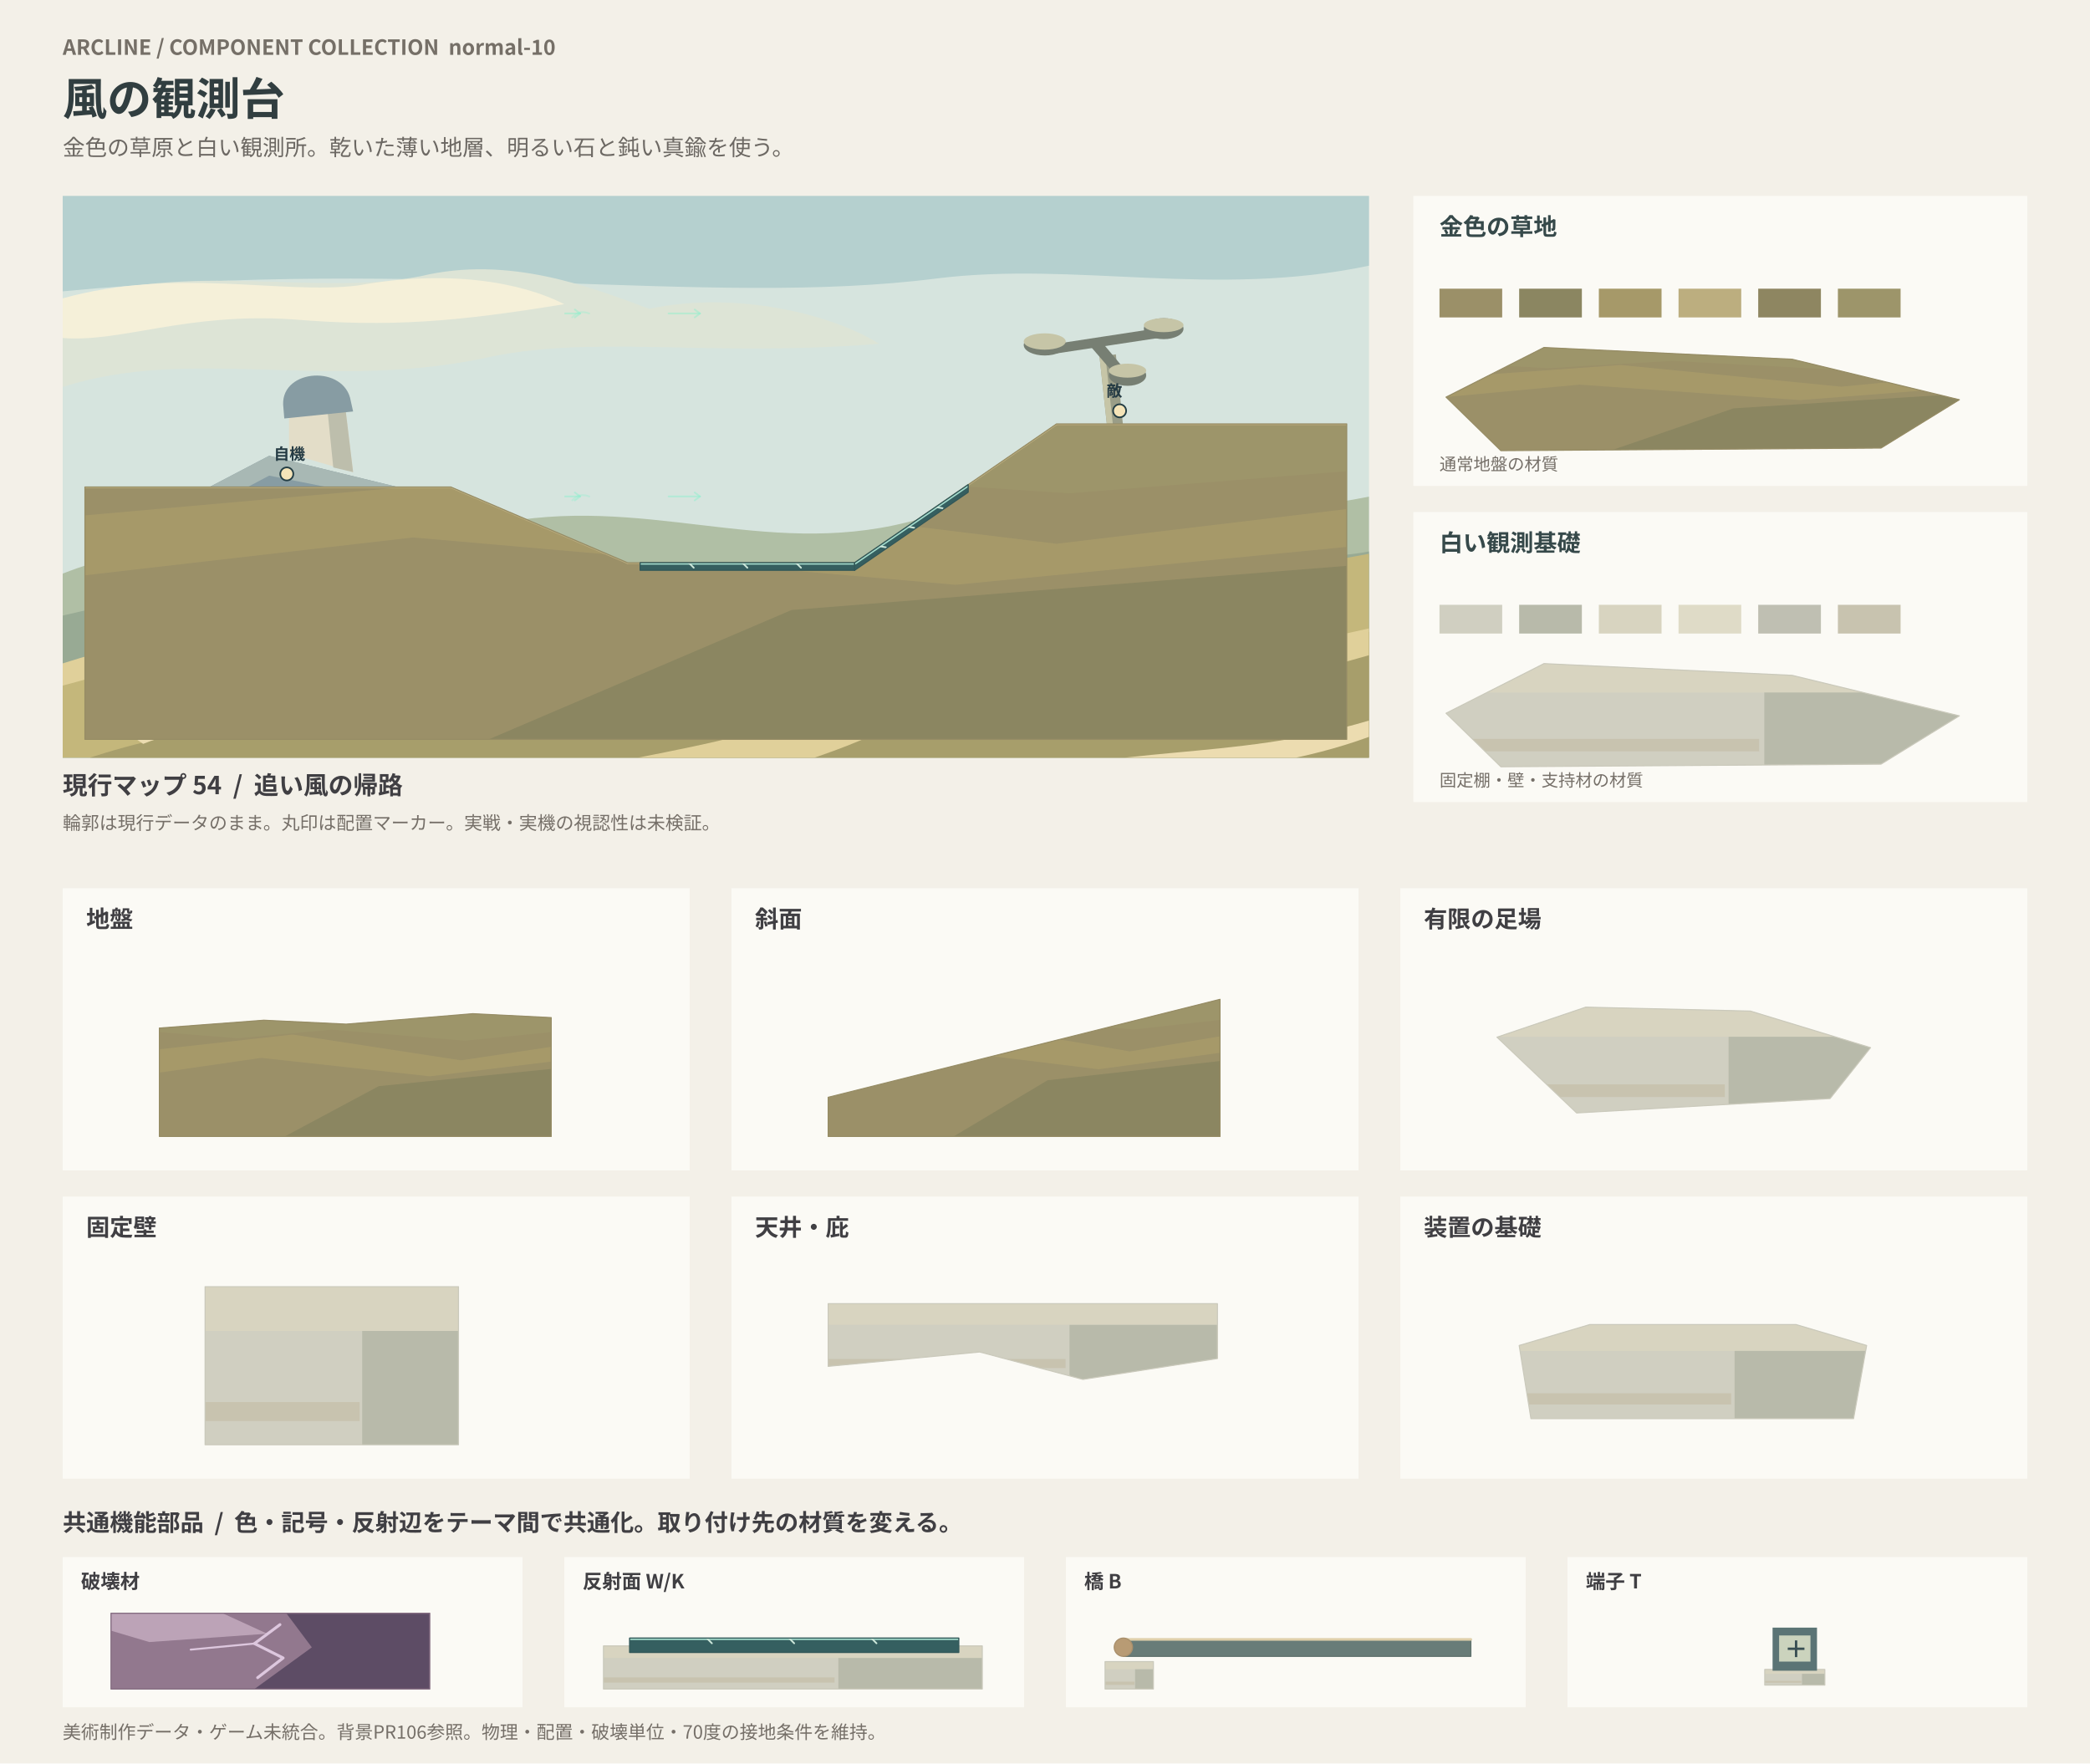
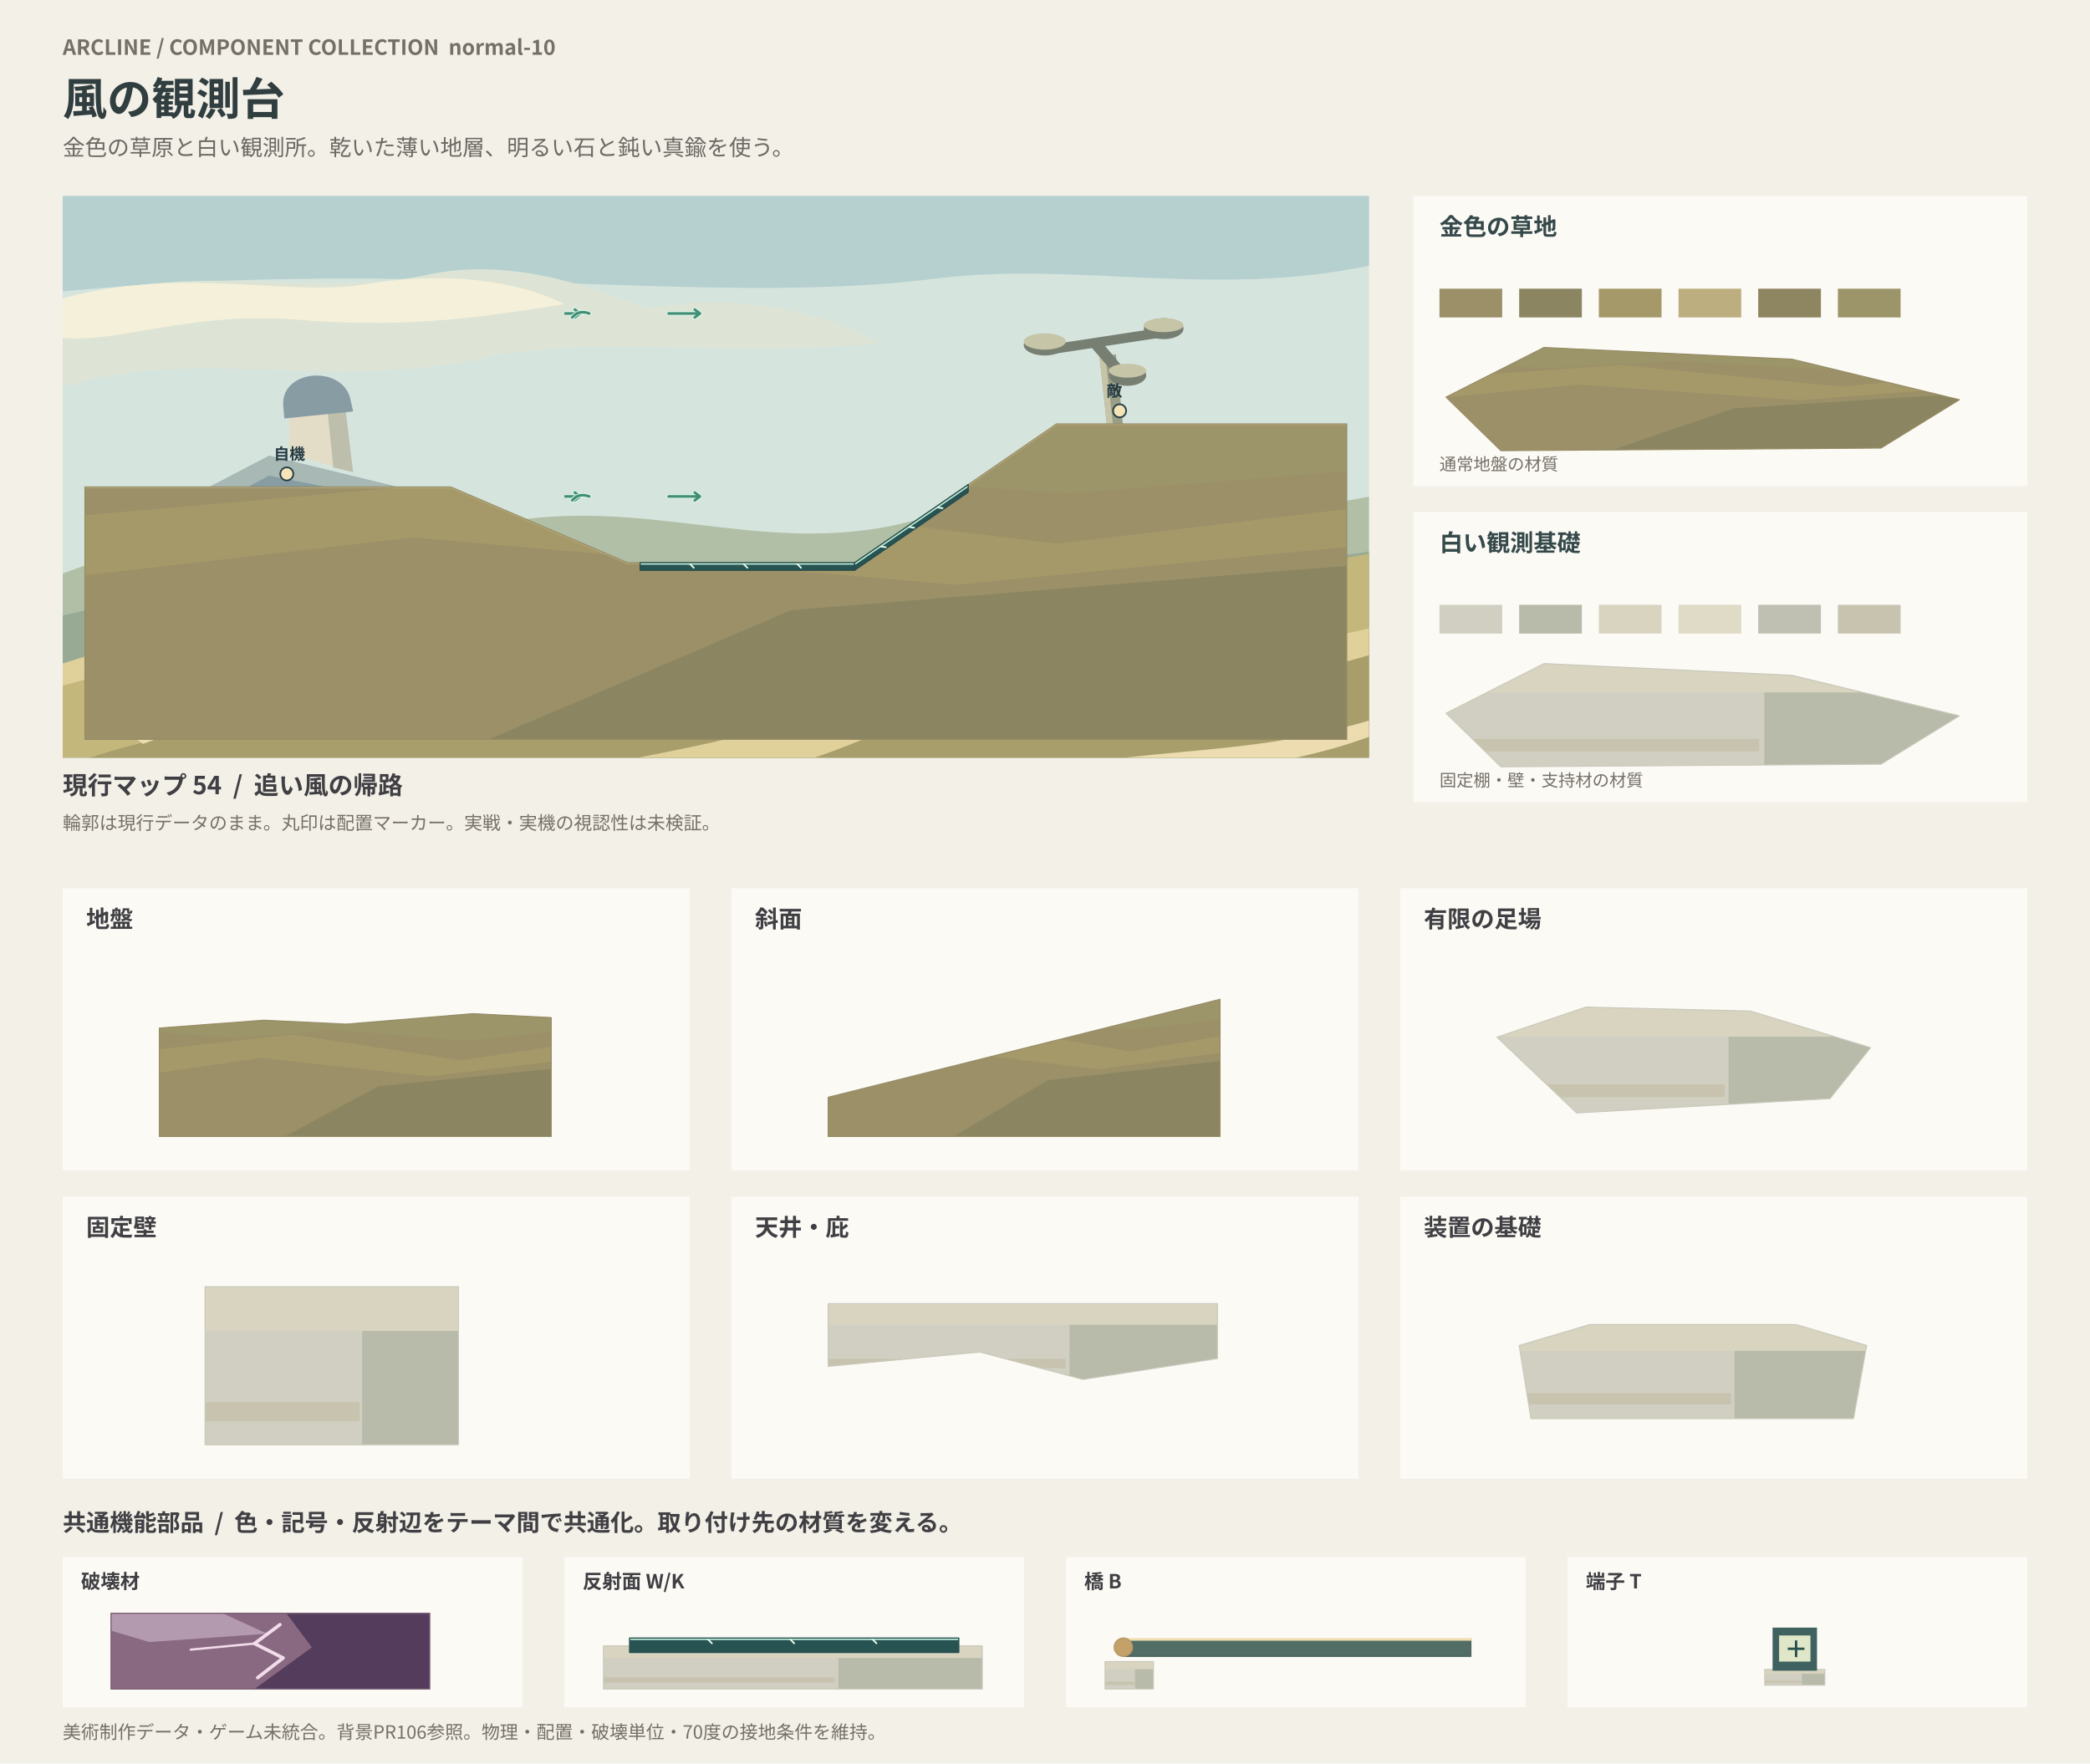
<svg xmlns="http://www.w3.org/2000/svg" width="1600" height="1350" viewBox="0 0 1600 1350">
  <defs>
    <clipPath id="normal_10_clip_1">
      <path d="M0 0 L1000 0 L1000 430 L0 430 Z" />
    </clipPath>
    <clipPath id="normal_10_clip_2">
      <path d="M0 360 L290 360 L430 420 L610 420 L770 310 L1000 310 L1000 560 L0 560 Z" />
    </clipPath>
    <clipPath id="normal_10_clip_3">
      <path d="M440 420 L610 420 L610 426 L440 426 Z" />
    </clipPath>
    <clipPath id="normal_10_clip_4">
      <path d="M610 420 L700 358.125 L700 364.125 L610 426 Z" />
    </clipPath>
    <clipPath id="normal_10_clip_5">
      <path d="M380 150 L570 150 L570 440 L380 440 Z" />
    </clipPath>
    <clipPath id="normal_10_clip_6">
      <path d="M0 0 L1000 0 L1000 430 L0 430 Z" />
    </clipPath>
    <clipPath id="normal_10_clip_7">
      <path d="M1107 304 L1182 266 L1372 275 L1500 306 L1440 343 L1149 345 Z" />
    </clipPath>
    <clipPath id="normal_10_clip_8">
      <path d="M1107 546 L1182 508 L1372 517 L1500 548 L1440 585 L1149 587 Z" />
    </clipPath>
    <clipPath id="normal_10_clip_9">
      <path d="M0 70 L80 64 L143 67 L240 59 L300 62 L300 153 L0 153 Z" />
    </clipPath>
    <clipPath id="normal_10_clip_10">
      <path d="M0 123 L300 48 L300 153 L0 153 Z" />
    </clipPath>
    <clipPath id="normal_10_clip_11">
      <path d="M0 77 L68 54 L194 57 L286 85 L255 124 L61 135 Z" />
    </clipPath>
    <clipPath id="normal_10_clip_12">
      <path d="M35 32 L229 32 L229 153 L35 153 Z" />
    </clipPath>
    <clipPath id="normal_10_clip_13">
      <path d="M0 45 L298 45 L298 87 L195 103 L116 82 L0 93 Z" />
    </clipPath>
    <clipPath id="normal_10_clip_14">
      <path d="M17 77 L71 61 L229 61 L283 77 L273 133 L26 133 Z" />
    </clipPath>
    <clipPath id="normal_10_clip_15">
      <path d="M85 1235 L329 1235 L329 1293 L85 1293 Z" />
    </clipPath>
    <clipPath id="normal_10_clip_16">
      <path d="M462 1260 L752 1260 L752 1293 L462 1293 Z" />
    </clipPath>
    <clipPath id="normal_10_clip_17">
      <path d="M482 1254 L734 1254 L734 1265 L482 1265 Z" />
    </clipPath>
    <clipPath id="normal_10_clip_18">
      <path d="M846 1272 L883 1272 L883 1293 L846 1293 Z" />
    </clipPath>
    <clipPath id="normal_10_clip_19">
      <path d="M1351 1278 L1397 1278 L1397 1290 L1351 1290 Z" />
    </clipPath>
  </defs>
  <g style="white-space:pre;font-kerning:none;text-autospace:no-autospace" xml:space="preserve" font-family="Noto Sans CJK JP,Arial,sans-serif">
    <path d="M0 0 L1600 0 L1600 1350 L0 1350 Z" fill="#F3F0E8" />
    <text x="48" y="42" font-size="16" font-weight="600" fill="#756F67">ARCLINE / COMPONENT COLLECTION  normal-10</text>
    <text x="48" y="88" font-size="34" font-weight="600" fill="#313E40">風の観測台</text>
    <text x="48" y="119" font-size="17" font-weight="400" fill="#6C6863">金色の草原と白い観測所。乾いた薄い地層、明るい石と鈍い真鍮を使う。</text>
    <g transform="matrix(1,0,0,1,48,150)">
      <g>
        <g clip-path="url(#normal_10_clip_6)">
          <path d="M0 0 L1000 0 L1000 430 L0 430 Z" fill="#EDEBE3" />
          <g transform="matrix(1,0,0,1,0,0)">
            <g clip-path="url(#normal_10_clip_1)">
              <g transform="matrix(0.8928571,0,0,0.8928571,0.0,-54.64286)">
                <path d="M0 0 h1120 v604 h-1120 Z" fill="#D6E4DE" />
                <path d="M0 0 H1120 V121 C987 149 869 117 749 132 C553 157 312 113 0 143 Z" fill="#B5D0CF" />
                <path d="M0 152 C113 116 214 148 307 130 C382 112 452 139 503 158 C577 142 661 163 700 188 C548 200 453 179 358 201 C223 228 109 190 0 225 Z" fill="#DDE4D6" />
                <path d="M0 149 C97 122 187 146 253 138 C330 124 393 135 430 154 C338 169 281 174 197 167 C106 161 50 187 0 183 Z" fill="#F5F0D9" />
                <path d="M0 385 C133 333 251 368 368 343 C498 316 600 372 724 341 C857 306 972 349 1120 319 V604 H0 Z" fill="#B0BFA5" />
                <path d="M0 421 C171 379 305 420 452 389 C609 358 734 412 895 378 C979 360 1058 378 1120 366 V604 H0 Z" fill="#98AA94" />
                <path d="M0 465 C195 399 337 444 495 407 C691 361 865 417 1120 368 V604 H0 Z" fill="#C4B77B" />
                <path d="M0 462 C159 411 283 434 401 417 C522 401 566 388 642 393 C473 434 362 444 227 442 C129 439 69 463 0 481 Z" fill="#E0D09A" />
                <path d="M0 551 C194 479 329 534 487 492 C667 445 866 495 1120 435 V604 H0 Z" fill="#A79E6B" />
                <path d="M304 604 C406 542 536 548 648 502 C773 450 913 480 1120 432 V455 C929 511 789 483 684 528 C559 580 451 574 410 604 Z" fill="#E0D09A" />
                <path d="M112 333 L244 316 L293 336 L292 403 L116 418 Z" fill="#E3DDC8" />
                <path d="M244 316 L293 336 L292 403 L248 415 Z" fill="#BDBEAC" />
                <path d="M91 329 L177 284 L321 319 L291 339 L244 327 L111 345 Z" fill="#879CA3" />
                <path d="M91 329 L177 284 L321 319 L303 326 L177 301 L111 336 Z" fill="#A8B8B4" />
                <path d="M111 345 L244 327 L291 339 L321 319 L319 333 L293 353 L244 342 L113 358 Z" fill="#6B838C" />
                <path d="M138 365 L180 360 V389 L140 394 Z" fill="#91ACAE" />
                <path d="M208 356 L231 353 V393 L209 397 Z" fill="#708E98" />
                <path d="M154 364 H160 V391 L154 392 Z" fill="#BDBEAC" />
                <path d="M93 418 L247 404 L310 421 L280 435 L114 445 Z" fill="#B5AE92" />
                <path d="M194 282 V242 C194 220 235 215 242 240 L249 298 Z" fill="#E3DDC8" />
                <path d="M225 225 C238 224 241 236 242 240 L249 298 L232 294 Z" fill="#BDBEAC" />
                <path d="M189 240 C188 209 242 206 247 237 L249 246 L190 252 Z" fill="#879CA3" />
                <path d="M889 199 L903 197 L923 396 L911 402 Z" fill="#9A9D87" />
                <path d="M889 199 L894 198 L916 400 L911 402 Z" fill="#C6C5A7" />
                <path d="M845 189 L943 174 L946 182 L847 197 Z" fill="#777F73" />
                <path d="M888 183 L914 214 L907 220 L882 191 Z" fill="#777F73" />
                <ellipse cx="842" cy="189" rx="18" ry="9" fill="#777F73" />
                <ellipse cx="842" cy="186" rx="18" ry="7" fill="#C6C5A7" />
                <ellipse cx="944" cy="175" rx="17" ry="9" fill="#777F73" />
                <ellipse cx="944" cy="172" rx="17" ry="6" fill="#C6C5A7" />
                <ellipse cx="913" cy="215" rx="16" ry="9" fill="#777F73" />
                <ellipse cx="913" cy="211" rx="16" ry="6" fill="#C6C5A7" />
                <path d="M883 405 L918 392 L943 403 L928 421 L895 424 Z" fill="#939A84" />
                <path d="M0 604 V588 C150 542 269 574 358 548 C309 581 211 587 186 604 Z" fill="#8C8F66" />
                <path d="M44 514 C136 486 211 499 270 483 L297 486 C221 514 133 505 69 531 Z" fill="#ECDCB0" />
                <path d="M798 567 C901 530 1000 547 1120 511 V525 C1007 566 911 549 839 580 Z" fill="#ECDCB0" />
              </g>
            </g>
          </g>
          <g transform="matrix(0.966,0,0,0.966,17.0,-124.96)">
            <g>
              <g>
                <g clip-path="url(#normal_10_clip_2)">
                  <path d="M0 360 L290 360 L430 420 L610 420 L770 310 L1000 310 L1000 560 L0 560 Z" fill="#9B9068" />
                  <path d="M0 310 L1000 310 L1000 347.5 L780.0 365.0 L440.0 342.5 L200.0 360.0 L0 347.5 Z" fill="#9D956A" />
                  <path d="M0 382.5 L340.0 352.5 L770.0 405.0 L1000 377.5 L1000 407.5 L690.0 437.5 L260.0 400.0 L0 430.0 Z" fill="#A69969" />
                  <path d="M560.0 457.5 L1000 422.5 L1000 560 L320.0 560 Z" fill="#8B8661" />
                  <path d="M0 360 L290 360" fill="none" stroke="#BCAE7F" stroke-width="1.8" stroke-linejoin="round" stroke-linecap="round" vector-effect="non-scaling-stroke" />
                  <path d="M290 360 L430 420" fill="none" stroke="#BCAE7F" stroke-width="1.8" stroke-linejoin="round" stroke-linecap="round" vector-effect="non-scaling-stroke" />
                  <path d="M430 420 L610 420" fill="none" stroke="#BCAE7F" stroke-width="1.8" stroke-linejoin="round" stroke-linecap="round" vector-effect="non-scaling-stroke" />
                  <path d="M610 420 L770 310" fill="none" stroke="#BCAE7F" stroke-width="1.8" stroke-linejoin="round" stroke-linecap="round" vector-effect="non-scaling-stroke" />
                  <path d="M770 310 L1000 310" fill="none" stroke="#BCAE7F" stroke-width="1.8" stroke-linejoin="round" stroke-linecap="round" vector-effect="non-scaling-stroke" />
                </g>
              </g>
              <path d="M0 360 L290 360 L430 420 L610 420 L770 310 L1000 310 L1000 560 L0 560 Z" fill="none" stroke="#968C65" stroke-width="0.8" stroke-linejoin="round" stroke-linecap="round" vector-effect="non-scaling-stroke" />
            </g>
            <g>
              <g>
                <g clip-path="url(#normal_10_clip_3)">
-                   <path d="M440 420 L610 420 L610 426 L440 426 Z" fill="#355F60" />
-                   <path d="M440 420 L610 420" fill="none" stroke="#A5DDCD" stroke-width="3" stroke-linejoin="round" stroke-linecap="round" vector-effect="non-scaling-stroke" />
-                   <path d="M478.5 420.0 L482.5 424.0" fill="none" stroke="#CDE7DA" stroke-width="1.3" stroke-linejoin="round" stroke-linecap="round" vector-effect="non-scaling-stroke" />
-                   <path d="M521.0 420.0 L525.0 424.0" fill="none" stroke="#CDE7DA" stroke-width="1.3" stroke-linejoin="round" stroke-linecap="round" vector-effect="non-scaling-stroke" />
-                   <path d="M563.5 420.0 L567.5 424.0" fill="none" stroke="#CDE7DA" stroke-width="1.3" stroke-linejoin="round" stroke-linecap="round" vector-effect="non-scaling-stroke" />
+                   <path d="M440 420 L610 420 L610 426 L440 426 Z" fill="#285353" />
+                   <path d="M440 420 L610 420" fill="none" stroke="#C0F0DA" stroke-width="3" stroke-linejoin="round" stroke-linecap="round" vector-effect="non-scaling-stroke" />
+                   <path d="M478.5 420.0 L482.5 424.0" fill="none" stroke="#E4FAEA" stroke-width="1.3" stroke-linejoin="round" stroke-linecap="round" vector-effect="non-scaling-stroke" />
+                   <path d="M521.0 420.0 L525.0 424.0" fill="none" stroke="#E4FAEA" stroke-width="1.3" stroke-linejoin="round" stroke-linecap="round" vector-effect="non-scaling-stroke" />
+                   <path d="M563.5 420.0 L567.5 424.0" fill="none" stroke="#E4FAEA" stroke-width="1.3" stroke-linejoin="round" stroke-linecap="round" vector-effect="non-scaling-stroke" />
                </g>
              </g>
-               <path d="M440 420 L610 420 L610 426 L440 426 Z" fill="none" stroke="#315758" stroke-width="0.9" stroke-linejoin="round" stroke-linecap="round" vector-effect="non-scaling-stroke" />
+               <path d="M440 420 L610 420 L610 426 L440 426 Z" fill="none" stroke="#254C4C" stroke-width="0.9" stroke-linejoin="round" stroke-linecap="round" vector-effect="non-scaling-stroke" />
            </g>
            <g>
              <g>
                <g clip-path="url(#normal_10_clip_4)">
-                   <path d="M610 420 L700 358.125 L700 364.125 L610 426 Z" fill="#355F60" />
-                   <path d="M610 420 L700 358.125" fill="none" stroke="#A5DDCD" stroke-width="3" stroke-linejoin="round" stroke-linecap="round" vector-effect="non-scaling-stroke" />
-                   <path d="M629.204 406.797 L634.766 407.827" fill="none" stroke="#CDE7DA" stroke-width="1.3" stroke-linejoin="round" stroke-linecap="round" vector-effect="non-scaling-stroke" />
-                   <path d="M651.704 391.329 L657.266 392.359" fill="none" stroke="#CDE7DA" stroke-width="1.3" stroke-linejoin="round" stroke-linecap="round" vector-effect="non-scaling-stroke" />
-                   <path d="M674.204 375.86 L679.766 376.89" fill="none" stroke="#CDE7DA" stroke-width="1.3" stroke-linejoin="round" stroke-linecap="round" vector-effect="non-scaling-stroke" />
+                   <path d="M610 420 L700 358.125 L700 364.125 L610 426 Z" fill="#285353" />
+                   <path d="M610 420 L700 358.125" fill="none" stroke="#C0F0DA" stroke-width="3" stroke-linejoin="round" stroke-linecap="round" vector-effect="non-scaling-stroke" />
+                   <path d="M629.204 406.797 L634.766 407.827" fill="none" stroke="#E4FAEA" stroke-width="1.3" stroke-linejoin="round" stroke-linecap="round" vector-effect="non-scaling-stroke" />
+                   <path d="M651.704 391.329 L657.266 392.359" fill="none" stroke="#E4FAEA" stroke-width="1.3" stroke-linejoin="round" stroke-linecap="round" vector-effect="non-scaling-stroke" />
+                   <path d="M674.204 375.86 L679.766 376.89" fill="none" stroke="#E4FAEA" stroke-width="1.3" stroke-linejoin="round" stroke-linecap="round" vector-effect="non-scaling-stroke" />
                </g>
              </g>
-               <path d="M610 420 L700 358.125 L700 364.125 L610 426 Z" fill="none" stroke="#315758" stroke-width="0.9" stroke-linejoin="round" stroke-linecap="round" vector-effect="non-scaling-stroke" />
+               <path d="M610 420 L700 358.125 L700 364.125 L610 426 Z" fill="none" stroke="#254C4C" stroke-width="0.9" stroke-linejoin="round" stroke-linecap="round" vector-effect="non-scaling-stroke" />
            </g>
            <g>
              <g>
                <g clip-path="url(#normal_10_clip_5)">
-                   <path d="M367.578 222.5 L392.422 222.5" fill="none" opacity="0.4" stroke="#83F1CB" stroke-width="1.4" stroke-linejoin="round" stroke-linecap="round" vector-effect="non-scaling-stroke" />
-                   <path d="M388.282 225.606 L392.422 222.5 L388.282 219.394" fill="none" opacity="0.4" stroke="#83F1CB" stroke-width="1.4" stroke-linejoin="round" stroke-linecap="round" vector-effect="non-scaling-stroke" />
-                   <path d="M462.578 222.5 L487.422 222.5" fill="none" opacity="0.4" stroke="#83F1CB" stroke-width="1.4" stroke-linejoin="round" stroke-linecap="round" vector-effect="non-scaling-stroke" />
-                   <path d="M483.282 225.606 L487.422 222.5 L483.282 219.394" fill="none" opacity="0.4" stroke="#83F1CB" stroke-width="1.4" stroke-linejoin="round" stroke-linecap="round" vector-effect="non-scaling-stroke" />
-                   <path d="M367.578 367.5 L392.422 367.5" fill="none" opacity="0.4" stroke="#83F1CB" stroke-width="1.4" stroke-linejoin="round" stroke-linecap="round" vector-effect="non-scaling-stroke" />
-                   <path d="M388.282 370.606 L392.422 367.5 L388.282 364.394" fill="none" opacity="0.4" stroke="#83F1CB" stroke-width="1.4" stroke-linejoin="round" stroke-linecap="round" vector-effect="non-scaling-stroke" />
-                   <path d="M462.578 367.5 L487.422 367.5" fill="none" opacity="0.4" stroke="#83F1CB" stroke-width="1.4" stroke-linejoin="round" stroke-linecap="round" vector-effect="non-scaling-stroke" />
-                   <path d="M483.282 370.606 L487.422 367.5 L483.282 364.394" fill="none" opacity="0.4" stroke="#83F1CB" stroke-width="1.4" stroke-linejoin="round" stroke-linecap="round" vector-effect="non-scaling-stroke" />
-                   <path d="M386.211 225.606 Q391.387 219.394 399.669 222.5" fill="none" opacity="0.28" stroke="#83F1CB" stroke-width="1.4" stroke-linejoin="round" stroke-linecap="round" vector-effect="non-scaling-stroke" />
-                   <path d="M386.211 370.606 Q391.387 364.394 399.669 367.5" fill="none" opacity="0.28" stroke="#83F1CB" stroke-width="1.4" stroke-linejoin="round" stroke-linecap="round" vector-effect="non-scaling-stroke" />
+                   <path d="M367.578 222.5 L392.422 222.5 M388.282 225.606 L392.422 222.5 L388.282 219.394" fill="none" opacity="0.85" stroke="#DDF6E8" stroke-width="3.6" stroke-linejoin="round" stroke-linecap="round" vector-effect="non-scaling-stroke" />
+                   <path d="M367.578 222.5 L392.422 222.5 M388.282 225.606 L392.422 222.5 L388.282 219.394" fill="none" opacity="0.85" stroke="#247C63" stroke-width="2" stroke-linejoin="round" stroke-linecap="round" vector-effect="non-scaling-stroke" />
+                   <path d="M462.578 222.5 L487.422 222.5 M483.282 225.606 L487.422 222.5 L483.282 219.394" fill="none" opacity="0.85" stroke="#DDF6E8" stroke-width="3.6" stroke-linejoin="round" stroke-linecap="round" vector-effect="non-scaling-stroke" />
+                   <path d="M462.578 222.5 L487.422 222.5 M483.282 225.606 L487.422 222.5 L483.282 219.394" fill="none" opacity="0.85" stroke="#247C63" stroke-width="2" stroke-linejoin="round" stroke-linecap="round" vector-effect="non-scaling-stroke" />
+                   <path d="M367.578 367.5 L392.422 367.5 M388.282 370.606 L392.422 367.5 L388.282 364.394" fill="none" opacity="0.85" stroke="#DDF6E8" stroke-width="3.6" stroke-linejoin="round" stroke-linecap="round" vector-effect="non-scaling-stroke" />
+                   <path d="M367.578 367.5 L392.422 367.5 M388.282 370.606 L392.422 367.5 L388.282 364.394" fill="none" opacity="0.85" stroke="#247C63" stroke-width="2" stroke-linejoin="round" stroke-linecap="round" vector-effect="non-scaling-stroke" />
+                   <path d="M462.578 367.5 L487.422 367.5 M483.282 370.606 L487.422 367.5 L483.282 364.394" fill="none" opacity="0.85" stroke="#DDF6E8" stroke-width="3.6" stroke-linejoin="round" stroke-linecap="round" vector-effect="non-scaling-stroke" />
+                   <path d="M462.578 367.5 L487.422 367.5 M483.282 370.606 L487.422 367.5 L483.282 364.394" fill="none" opacity="0.85" stroke="#247C63" stroke-width="2" stroke-linejoin="round" stroke-linecap="round" vector-effect="non-scaling-stroke" />
+                   <path d="M386.211 225.606 Q391.387 219.394 399.669 222.5" fill="none" opacity="0.85" stroke="#DDF6E8" stroke-width="3.6" stroke-linejoin="round" stroke-linecap="round" vector-effect="non-scaling-stroke" />
+                   <path d="M386.211 225.606 Q391.387 219.394 399.669 222.5" fill="none" opacity="0.85" stroke="#247C63" stroke-width="2" stroke-linejoin="round" stroke-linecap="round" vector-effect="non-scaling-stroke" />
+                   <path d="M386.211 370.606 Q391.387 364.394 399.669 367.5" fill="none" opacity="0.85" stroke="#DDF6E8" stroke-width="3.6" stroke-linejoin="round" stroke-linecap="round" vector-effect="non-scaling-stroke" />
+                   <path d="M386.211 370.606 Q391.387 364.394 399.669 367.5" fill="none" opacity="0.85" stroke="#247C63" stroke-width="2" stroke-linejoin="round" stroke-linecap="round" vector-effect="non-scaling-stroke" />
                </g>
              </g>
            </g>
            <ellipse cx="160" cy="349.648" rx="5.176" ry="5.176" fill="#F5E4B8" stroke="#233D44" stroke-width="1.3" stroke-linejoin="round" stroke-linecap="round" />
            <text x="149.648" y="338.261" font-size="12.422" font-weight="600" fill="#243A43">自機</text>
            <ellipse cx="820" cy="299.648" rx="5.176" ry="5.176" fill="#F5E4B8" stroke="#233D44" stroke-width="1.3" stroke-linejoin="round" stroke-linecap="round" />
            <text x="809.648" y="288.261" font-size="12.422" font-weight="600" fill="#243A43">敵</text>
          </g>
        </g>
      </g>
    </g>
    <text x="48" y="608" font-size="19" font-weight="600" fill="#403F43">現行マップ 54  /  追い風の帰路</text>
    <text x="48" y="635" font-size="14" font-weight="400" fill="#756F68">輪郭は現行データのまま。丸印は配置マーカー。実戦・実機の視認性は未検証。</text>
    <path d="M1082 150 L1552 150 L1552 372 L1082 372 Z" fill="#FBFAF5" />
    <text x="1102" y="180.0" font-size="18" font-weight="600" fill="#36494A">金色の草地</text>
    <path d="M1102 221 L1150 221 L1150 243 L1102 243 Z" fill="#9B9068" />
    <path d="M1163 221 L1211 221 L1211 243 L1163 243 Z" fill="#8B8661" />
    <path d="M1224 221 L1272 221 L1272 243 L1224 243 Z" fill="#A69969" />
    <path d="M1285 221 L1333 221 L1333 243 L1285 243 Z" fill="#BCAE7F" />
    <path d="M1346 221 L1394 221 L1394 243 L1346 243 Z" fill="#8E8661" />
    <path d="M1407 221 L1455 221 L1455 243 L1407 243 Z" fill="#9D956A" />
    <g>
      <g>
        <g clip-path="url(#normal_10_clip_7)">
          <path d="M1107 304 L1182 266 L1372 275 L1500 306 L1440 343 L1149 345 Z" fill="#9B9068" />
          <path d="M1107 266 L1500 266 L1500 277.85 L1413.54 283.38 L1279.92 276.27 L1185.6 281.8 L1107 277.85 Z" fill="#9D956A" />
          <path d="M1107 288.91 L1240.62 279.43 L1409.61 296.02 L1500 287.33 L1500 296.81 L1378.17 306.29 L1209.18 294.44 L1107 303.92 Z" fill="#A69969" />
          <path d="M1327.08 312.61 L1500 301.55 L1500 345 L1232.76 345 Z" fill="#8B8661" />
        </g>
      </g>
      <path d="M1107 304 L1182 266 L1372 275 L1500 306 L1440 343 L1149 345 Z" fill="none" stroke="#968C65" stroke-width="0.8" stroke-linejoin="round" stroke-linecap="round" />
    </g>
    <text x="1102" y="360" font-size="13" font-weight="400" fill="#756F68">通常地盤の材質</text>
    <path d="M1082 392 L1552 392 L1552 614 L1082 614 Z" fill="#FBFAF5" />
    <text x="1102" y="422.0" font-size="18" font-weight="600" fill="#36494A">白い観測基礎</text>
    <path d="M1102 463 L1150 463 L1150 485 L1102 485 Z" fill="#D0CFC1" />
    <path d="M1163 463 L1211 463 L1211 485 L1163 485 Z" fill="#B8BAAA" />
    <path d="M1224 463 L1272 463 L1272 485 L1224 485 Z" fill="#D8D4C0" />
    <path d="M1285 463 L1333 463 L1333 485 L1285 485 Z" fill="#DFDBC7" />
    <path d="M1346 463 L1394 463 L1394 485 L1346 485 Z" fill="#BFBFB2" />
    <path d="M1407 463 L1455 463 L1455 485 L1407 485 Z" fill="#C8C3AF" />
    <g>
      <g>
        <g clip-path="url(#normal_10_clip_8)">
          <path d="M1107 546 L1182 508 L1372 517 L1500 548 L1440 585 L1149 587 Z" fill="#D0CFC1" />
          <path d="M1107 508 L1500 508 L1500 530.12 L1107 530.12 Z" fill="#D8D4C0" />
          <path d="M1350.66 530.12 L1500 530.12 L1500 587 L1350.66 587 Z" fill="#B8BAAA" />
          <path d="M1107 565.67 L1346.73 565.67 L1346.73 575.15 L1107 575.15 Z" fill="#C8C3AF" />
        </g>
      </g>
      <path d="M1107 546 L1182 508 L1372 517 L1500 548 L1440 585 L1149 587 Z" fill="none" stroke="#CAC9BB" stroke-width="0.8" stroke-linejoin="round" stroke-linecap="round" />
    </g>
    <text x="1102" y="602" font-size="13" font-weight="400" fill="#756F68">固定棚・壁・支持材の材質</text>
    <path d="M48 680 L528 680 L528 896 L48 896 Z" fill="#FBFAF5" />
    <text x="66" y="710" font-size="18" font-weight="600" fill="#403F43">地盤</text>
    <g transform="matrix(1,0,0,1,122,717)">
      <g>
        <g>
          <g clip-path="url(#normal_10_clip_9)">
            <path d="M0 70 L80 64 L143 67 L240 59 L300 62 L300 153 L0 153 Z" fill="#9B9068" />
            <path d="M0 59 L300 59 L300 73.1 L234.0 79.68 L132.0 71.22 L60.0 77.8 L0 73.1 Z" fill="#9D956A" />
            <path d="M0 86.26 L102 74.98 L231.0 94.72 L300 84.38 L300 95.66 L207 106.94 L78.0 92.84 L0 104.12 Z" fill="#A69969" />
            <path d="M168 114.46 L300 101.3 L300 153 L96.0 153 Z" fill="#8B8661" />
          </g>
        </g>
        <path d="M0 70 L80 64 L143 67 L240 59 L300 62 L300 153 L0 153 Z" fill="none" stroke="#968C65" stroke-width="0.8" stroke-linejoin="round" stroke-linecap="round" />
      </g>
    </g>
    <path d="M560 680 L1040 680 L1040 896 L560 896 Z" fill="#FBFAF5" />
    <text x="578" y="710" font-size="18" font-weight="600" fill="#403F43">斜面</text>
    <g transform="matrix(1,0,0,1,634,717)">
      <g>
        <g>
          <g clip-path="url(#normal_10_clip_10)">
            <path d="M0 123 L300 48 L300 153 L0 153 Z" fill="#9B9068" />
            <path d="M0 48 L300 48 L300 63.75 L234.0 71.1 L132.0 61.65 L60.0 69.0 L0 63.75 Z" fill="#9D956A" />
            <path d="M0 78.45 L102 65.85 L231.0 87.9 L300 76.35 L300 88.95 L207 101.55 L78.0 85.8 L0 98.4 Z" fill="#A69969" />
            <path d="M168 109.95 L300 95.25 L300 153 L96.0 153 Z" fill="#8B8661" />
          </g>
        </g>
        <path d="M0 123 L300 48 L300 153 L0 153 Z" fill="none" stroke="#968C65" stroke-width="0.8" stroke-linejoin="round" stroke-linecap="round" />
      </g>
    </g>
    <path d="M1072 680 L1552 680 L1552 896 L1072 896 Z" fill="#FBFAF5" />
    <text x="1090" y="710" font-size="18" font-weight="600" fill="#403F43">有限の足場</text>
    <g transform="matrix(1,0,0,1,1146,717)">
      <g>
        <g>
          <g clip-path="url(#normal_10_clip_11)">
            <path d="M0 77 L68 54 L194 57 L286 85 L255 124 L61 135 Z" fill="#D0CFC1" />
            <path d="M0 54 L286 54 L286 76.68 L0 76.68 Z" fill="#D8D4C0" />
            <path d="M177.32 76.68 L286 76.68 L286 135 L177.32 135 Z" fill="#B8BAAA" />
            <path d="M0 113.13 L174.46 113.13 L174.46 122.85 L0 122.85 Z" fill="#C8C3AF" />
          </g>
        </g>
        <path d="M0 77 L68 54 L194 57 L286 85 L255 124 L61 135 Z" fill="none" stroke="#CAC9BB" stroke-width="0.8" stroke-linejoin="round" stroke-linecap="round" />
      </g>
    </g>
    <path d="M48 916 L528 916 L528 1132 L48 1132 Z" fill="#FBFAF5" />
    <text x="66" y="946" font-size="18" font-weight="600" fill="#403F43">固定壁</text>
    <g transform="matrix(1,0,0,1,122,953)">
      <g>
        <g>
          <g clip-path="url(#normal_10_clip_12)">
            <path d="M35 32 L229 32 L229 153 L35 153 Z" fill="#D0CFC1" />
            <path d="M35 32 L229 32 L229 65.88 L35 65.88 Z" fill="#D8D4C0" />
            <path d="M155.28 65.88 L229 65.88 L229 153 L155.28 153 Z" fill="#B8BAAA" />
            <path d="M35 120.33 L153.34 120.33 L153.34 134.85 L35 134.85 Z" fill="#C8C3AF" />
          </g>
        </g>
        <path d="M35 32 L229 32 L229 153 L35 153 Z" fill="none" stroke="#CAC9BB" stroke-width="0.8" stroke-linejoin="round" stroke-linecap="round" />
      </g>
    </g>
    <path d="M560 916 L1040 916 L1040 1132 L560 1132 Z" fill="#FBFAF5" />
    <text x="578" y="946" font-size="18" font-weight="600" fill="#403F43">天井・庇</text>
    <g transform="matrix(1,0,0,1,634,953)">
      <g>
        <g>
          <g clip-path="url(#normal_10_clip_13)">
            <path d="M0 45 L298 45 L298 87 L195 103 L116 82 L0 93 Z" fill="#D0CFC1" />
            <path d="M0 45 L298 45 L298 61.24 L0 61.24 Z" fill="#D8D4C0" />
            <path d="M184.76 61.24 L298 61.24 L298 103 L184.76 103 Z" fill="#B8BAAA" />
            <path d="M0 87.34 L181.78 87.34 L181.78 94.3 L0 94.3 Z" fill="#C8C3AF" />
          </g>
        </g>
        <path d="M0 45 L298 45 L298 87 L195 103 L116 82 L0 93 Z" fill="none" stroke="#CAC9BB" stroke-width="0.8" stroke-linejoin="round" stroke-linecap="round" />
      </g>
    </g>
    <path d="M1072 916 L1552 916 L1552 1132 L1072 1132 Z" fill="#FBFAF5" />
    <text x="1090" y="946" font-size="18" font-weight="600" fill="#403F43">装置の基礎</text>
    <g transform="matrix(1,0,0,1,1146,953)">
      <g>
        <g>
          <g clip-path="url(#normal_10_clip_14)">
            <path d="M17 77 L71 61 L229 61 L283 77 L273 133 L26 133 Z" fill="#D0CFC1" />
            <path d="M17 61 L283 61 L283 81.16 L17 81.16 Z" fill="#D8D4C0" />
            <path d="M181.92 81.16 L283 81.16 L283 133 L181.92 133 Z" fill="#B8BAAA" />
            <path d="M17 113.56 L179.26 113.56 L179.26 122.2 L17 122.2 Z" fill="#C8C3AF" />
          </g>
        </g>
        <path d="M17 77 L71 61 L229 61 L283 77 L273 133 L26 133 Z" fill="none" stroke="#CAC9BB" stroke-width="0.8" stroke-linejoin="round" stroke-linecap="round" />
      </g>
    </g>
    <text x="48" y="1172" font-size="18" font-weight="600" fill="#403F43">共通機能部品  /  色・記号・反射辺をテーマ間で共通化。取り付け先の材質を変える。</text>
    <path d="M48 1192 L400 1192 L400 1307 L48 1307 Z" fill="#FBFAF5" />
    <text x="62" y="1216" font-size="15" font-weight="600" fill="#403F43">破壊材</text>
    <g>
      <g>
        <g clip-path="url(#normal_10_clip_15)">
-           <path d="M85 1235 L329 1235 L329 1293 L85 1293 Z" fill="#92788E" />
-           <path d="M219.2 1235 L329 1235 L329 1293 L194.8 1293 L238.72 1261.1 Z" fill="#5D4C65" />
-           <path d="M85 1235 L170.4 1235 L204.56 1250.66 L114.28 1257.04 L85 1248.34 Z" fill="#BCA3B7" />
-           <path d="M214.32 1243.7 L194.8 1258.2 L216.76 1269.22 L197.24 1284.3" fill="none" stroke="#DDC7DE" stroke-width="2.2" stroke-linejoin="round" stroke-linecap="round" />
-           <path d="M194.8 1258.2 L146.0 1262.84" fill="none" stroke="#DDC7DE" stroke-width="1.5" stroke-linejoin="round" stroke-linecap="round" />
-         </g>
-       </g>
-       <path d="M85 1235 L329 1235 L329 1293 L85 1293 Z" fill="none" stroke="#866E83" stroke-width="0.9" stroke-linejoin="round" stroke-linecap="round" />
+           <path d="M85 1235 L329 1235 L329 1293 L85 1293 Z" fill="#886981" />
+           <path d="M219.2 1235 L329 1235 L329 1293 L194.8 1293 L238.72 1261.1 Z" fill="#543C5C" />
+           <path d="M85 1235 L170.4 1235 L204.56 1250.66 L114.28 1257.04 L85 1248.34 Z" fill="#B49AAE" />
+           <path d="M214.32 1243.7 L194.8 1258.2 L216.76 1269.22 L197.24 1284.3" fill="none" stroke="#F3DCEB" stroke-width="2.6" stroke-linejoin="round" stroke-linecap="round" />
+           <path d="M194.8 1258.2 L146.0 1262.84" fill="none" stroke="#F3DCEB" stroke-width="1.7" stroke-linejoin="round" stroke-linecap="round" />
+         </g>
+       </g>
+       <path d="M85 1235 L329 1235 L329 1293 L85 1293 Z" fill="none" stroke="#7D6177" stroke-width="0.9" stroke-linejoin="round" stroke-linecap="round" />
    </g>
    <path d="M432 1192 L784 1192 L784 1307 L432 1307 Z" fill="#FBFAF5" />
    <text x="446" y="1216" font-size="15" font-weight="600" fill="#403F43">反射面 W/K</text>
    <g>
      <g>
        <g clip-path="url(#normal_10_clip_16)">
          <path d="M462 1260 L752 1260 L752 1293 L462 1293 Z" fill="#D0CFC1" />
          <path d="M462 1260 L752 1260 L752 1269.24 L462 1269.24 Z" fill="#D8D4C0" />
          <path d="M641.8 1269.24 L752 1269.24 L752 1293 L641.8 1293 Z" fill="#B8BAAA" />
          <path d="M462 1284.09 L638.9 1284.09 L638.9 1288.05 L462 1288.05 Z" fill="#C8C3AF" />
        </g>
      </g>
      <path d="M462 1260 L752 1260 L752 1293 L462 1293 Z" fill="none" stroke="#CAC9BB" stroke-width="0.8" stroke-linejoin="round" stroke-linecap="round" />
    </g>
    <g>
      <g>
        <g clip-path="url(#normal_10_clip_17)">
-           <path d="M482 1254 L734 1254 L734 1265 L482 1265 Z" fill="#355F60" />
-           <path d="M482 1254 L734 1254" fill="none" stroke="#A5DDCD" stroke-width="3" stroke-linejoin="round" stroke-linecap="round" />
-           <path d="M541.0 1254.0 L545.0 1258.0" fill="none" stroke="#CDE7DA" stroke-width="1.3" stroke-linejoin="round" stroke-linecap="round" />
-           <path d="M604.0 1254.0 L608.0 1258.0" fill="none" stroke="#CDE7DA" stroke-width="1.3" stroke-linejoin="round" stroke-linecap="round" />
-           <path d="M667.0 1254.0 L671.0 1258.0" fill="none" stroke="#CDE7DA" stroke-width="1.3" stroke-linejoin="round" stroke-linecap="round" />
-         </g>
-       </g>
-       <path d="M482 1254 L734 1254 L734 1265 L482 1265 Z" fill="none" stroke="#315758" stroke-width="0.9" stroke-linejoin="round" stroke-linecap="round" />
+           <path d="M482 1254 L734 1254 L734 1265 L482 1265 Z" fill="#285353" />
+           <path d="M482 1254 L734 1254" fill="none" stroke="#C0F0DA" stroke-width="3" stroke-linejoin="round" stroke-linecap="round" />
+           <path d="M541.0 1254.0 L545.0 1258.0" fill="none" stroke="#E4FAEA" stroke-width="1.3" stroke-linejoin="round" stroke-linecap="round" />
+           <path d="M604.0 1254.0 L608.0 1258.0" fill="none" stroke="#E4FAEA" stroke-width="1.3" stroke-linejoin="round" stroke-linecap="round" />
+           <path d="M667.0 1254.0 L671.0 1258.0" fill="none" stroke="#E4FAEA" stroke-width="1.3" stroke-linejoin="round" stroke-linecap="round" />
+         </g>
+       </g>
+       <path d="M482 1254 L734 1254 L734 1265 L482 1265 Z" fill="none" stroke="#254C4C" stroke-width="0.9" stroke-linejoin="round" stroke-linecap="round" />
    </g>
    <path d="M816 1192 L1168 1192 L1168 1307 L816 1307 Z" fill="#FBFAF5" />
    <text x="830" y="1216" font-size="15" font-weight="600" fill="#403F43">橋 B</text>
    <g>
      <g>
        <g clip-path="url(#normal_10_clip_18)">
          <path d="M846 1272 L883 1272 L883 1293 L846 1293 Z" fill="#D0CFC1" />
          <path d="M846 1272 L883 1272 L883 1277.88 L846 1277.88 Z" fill="#D8D4C0" />
          <path d="M868.94 1277.88 L883 1277.88 L883 1293 L868.94 1293 Z" fill="#B8BAAA" />
          <path d="M846 1287.33 L868.57 1287.33 L868.57 1289.85 L846 1289.85 Z" fill="#C8C3AF" />
        </g>
      </g>
      <path d="M846 1272 L883 1272 L883 1293 L846 1293 Z" fill="none" stroke="#CAC9BB" stroke-width="0.8" stroke-linejoin="round" stroke-linecap="round" />
    </g>
    <g>
-       <path d="M860 1255 L1126 1255 L1126 1268 L860 1268 Z" fill="#687C78" stroke="#60726E" stroke-width="0.9" stroke-linejoin="round" stroke-linecap="round" />
-       <path d="M860 1255 L1126 1255" fill="none" stroke="#E0D0AB" stroke-width="2" stroke-linejoin="round" stroke-linecap="round" />
-       <ellipse cx="860" cy="1261" rx="7" ry="7" fill="#B89B74" stroke="#A98F6B" stroke-width="0.9" stroke-linejoin="round" stroke-linecap="round" />
+       <path d="M860 1255 L1126 1255 L1126 1268 L860 1268 Z" fill="#526D65" stroke="#4B645D" stroke-width="0.9" stroke-linejoin="round" stroke-linecap="round" />
+       <path d="M860 1255 L1126 1255" fill="none" stroke="#F0DEB0" stroke-width="2" stroke-linejoin="round" stroke-linecap="round" />
+       <ellipse cx="860" cy="1261" rx="7" ry="7" fill="#C5A16A" stroke="#B59462" stroke-width="0.9" stroke-linejoin="round" stroke-linecap="round" />
    </g>
    <path d="M1200 1192 L1552 1192 L1552 1307 L1200 1307 Z" fill="#FBFAF5" />
    <text x="1214" y="1216" font-size="15" font-weight="600" fill="#403F43">端子 T</text>
    <g>
      <g>
        <g>
          <g clip-path="url(#normal_10_clip_19)">
            <path d="M1351 1278 L1397 1278 L1397 1290 L1351 1290 Z" fill="#D0CFC1" />
            <path d="M1351 1278 L1397 1278 L1397 1281.36 L1351 1281.36 Z" fill="#D8D4C0" />
            <path d="M1379.52 1281.36 L1397 1281.36 L1397 1290 L1379.52 1290 Z" fill="#B8BAAA" />
            <path d="M1351 1286.76 L1379.06 1286.76 L1379.06 1288.2 L1351 1288.2 Z" fill="#C8C3AF" />
          </g>
        </g>
        <path d="M1351 1278 L1397 1278 L1397 1290 L1351 1290 Z" fill="none" stroke="#CAC9BB" stroke-width="0.8" stroke-linejoin="round" stroke-linecap="round" />
      </g>
-       <path d="M1357 1246 L1391 1246 L1391 1279 L1357 1279 Z" fill="#5B7475" />
-       <path d="M1362 1252 L1386 1252 L1386 1272 L1362 1272 Z" fill="#CBD3BD" />
-       <text x="1366" y="1269" font-size="18" font-weight="600" fill="#394F53">＋</text>
+       <path d="M1357 1246 L1391 1246 L1391 1279 L1357 1279 Z" fill="#3F6260" />
+       <path d="M1362 1252 L1386 1252 L1386 1272 L1362 1272 Z" fill="#E0E6C8" />
+       <text x="1366" y="1269" font-size="18" font-weight="600" fill="#28504F">＋</text>
    </g>
    <text x="48" y="1331" font-size="14" font-weight="400" fill="#756F68">美術制作データ・ゲーム未統合。背景PR106参照。物理・配置・破壊単位・70度の接地条件を維持。</text>
  </g>
</svg>
